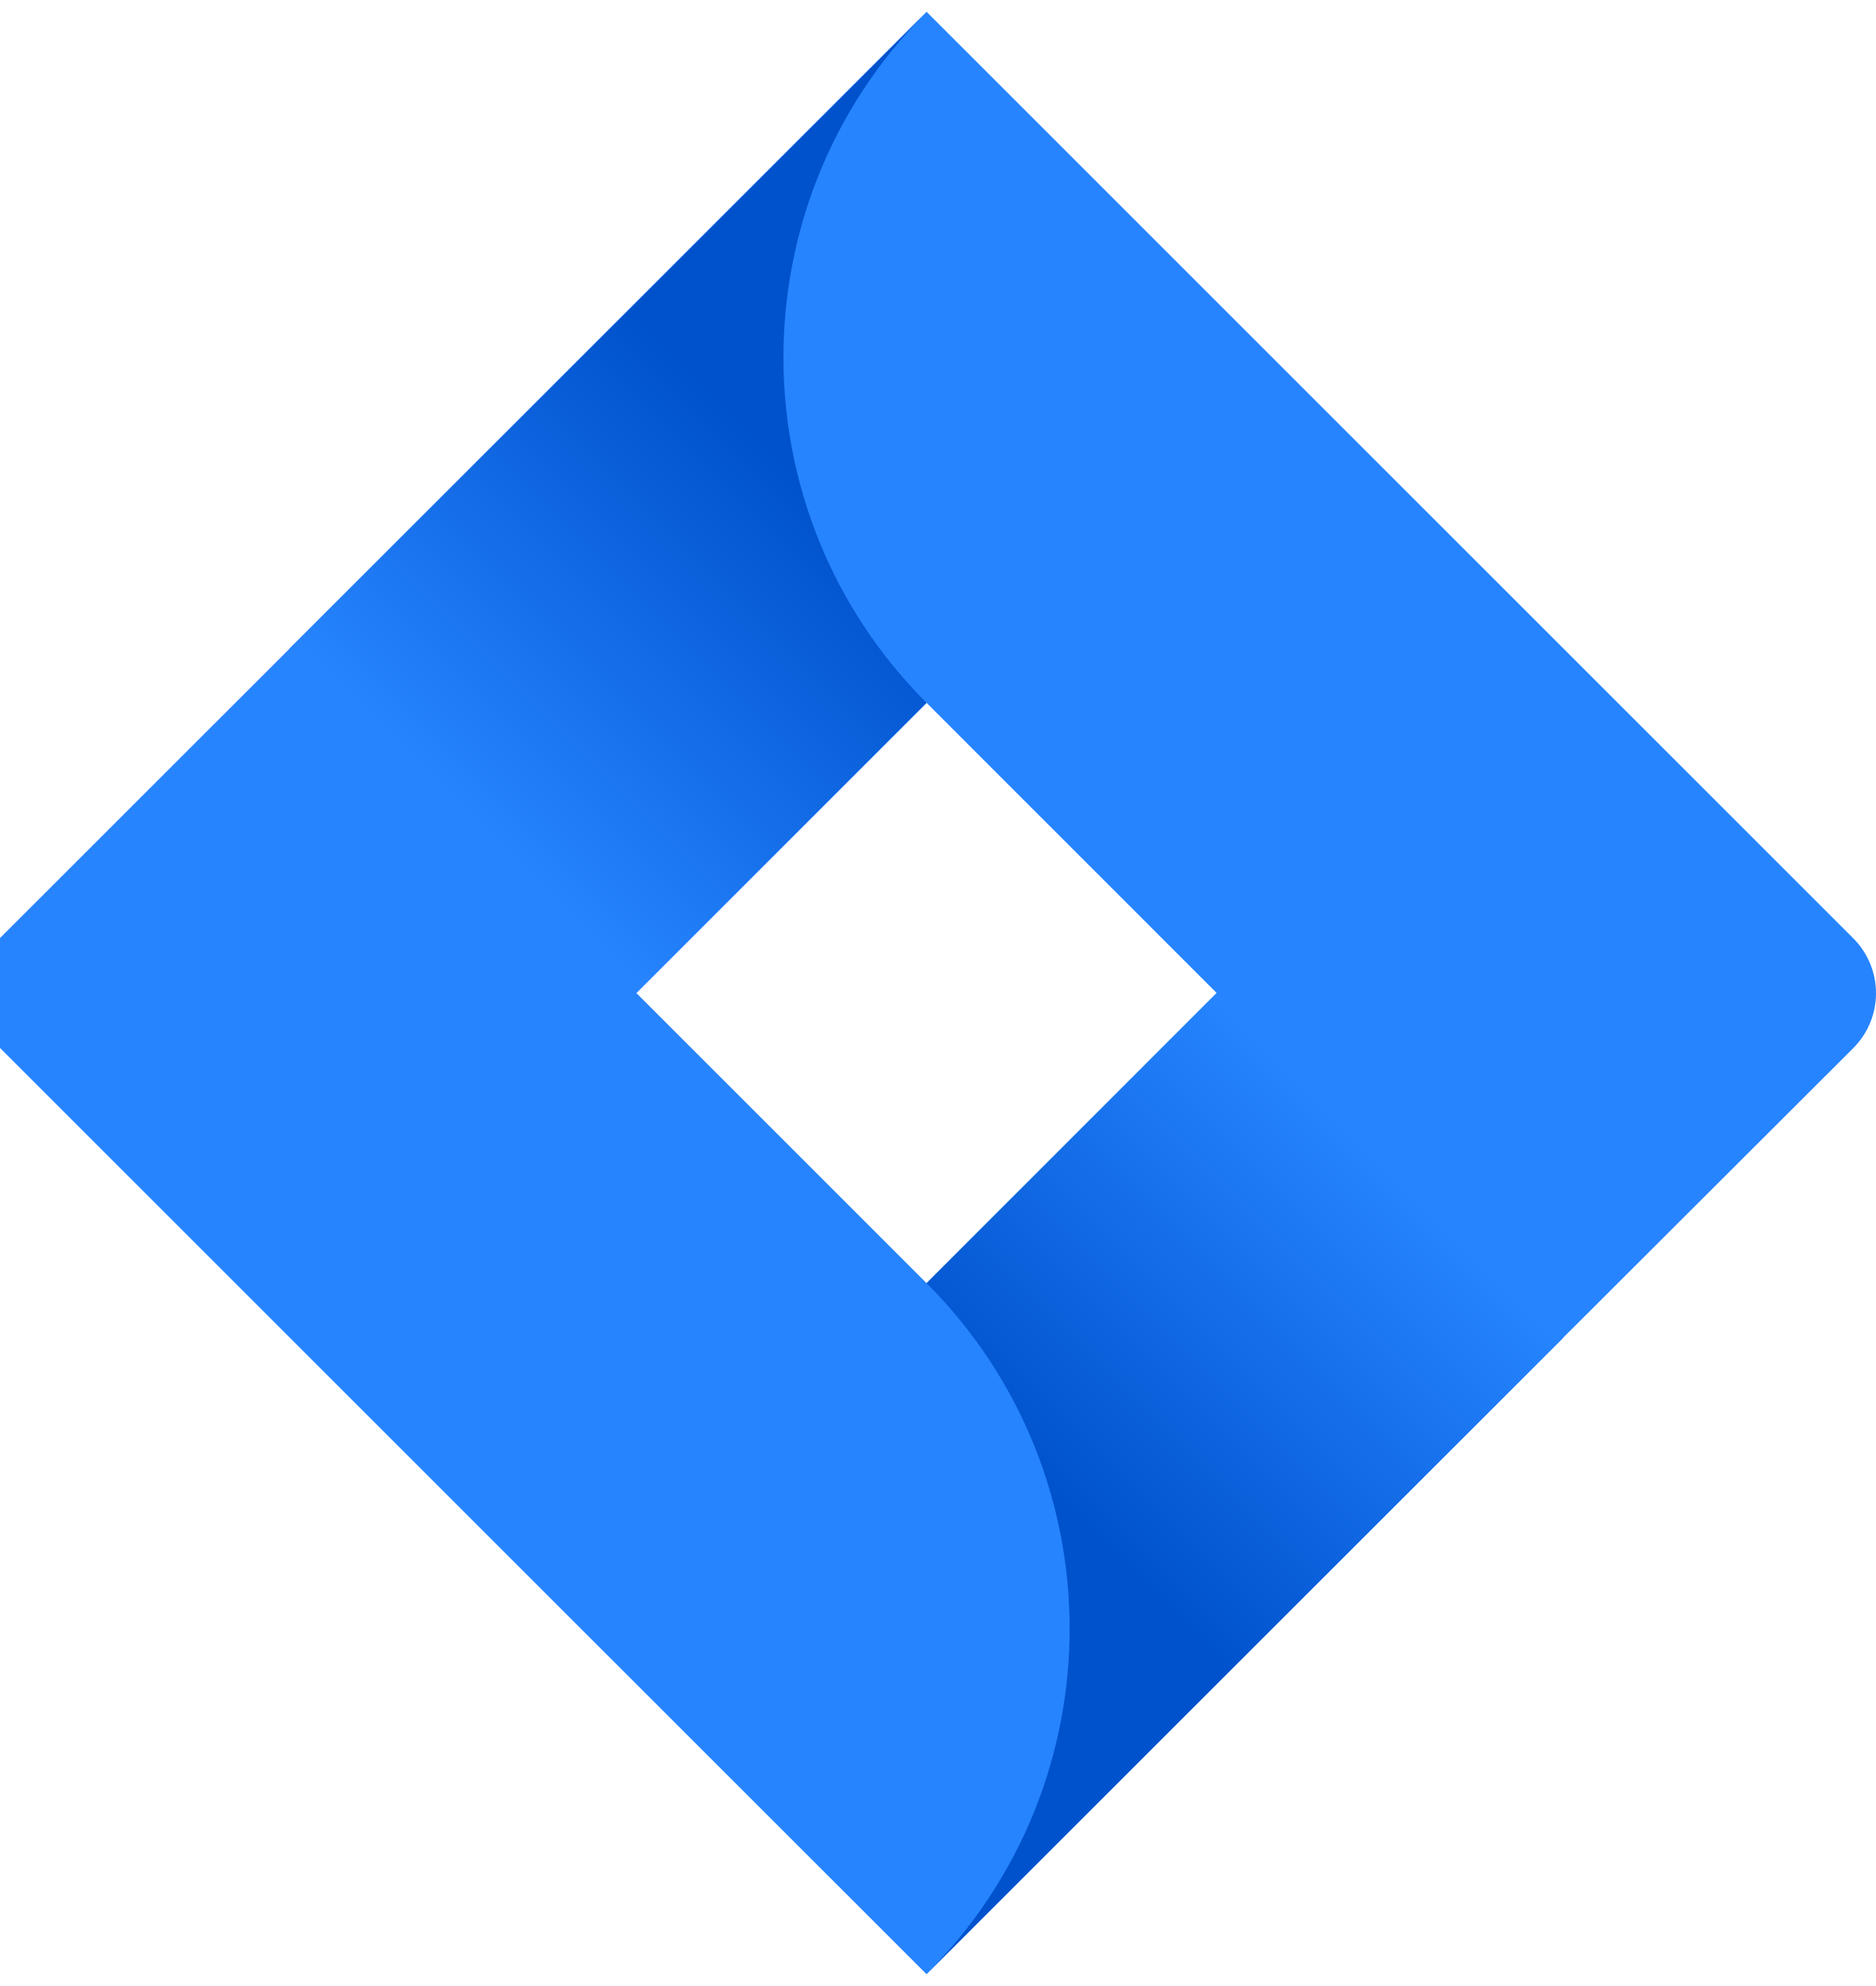
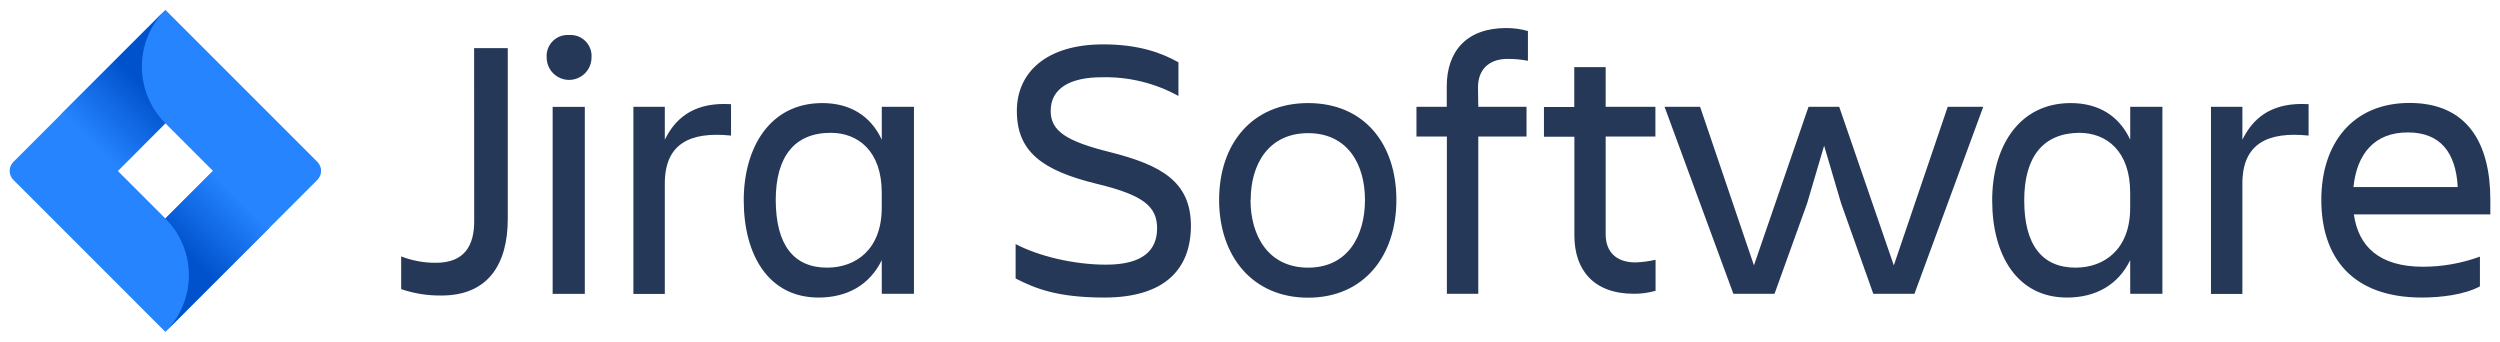
- <svg xmlns="http://www.w3.org/2000/svg" xmlns:xlink="http://www.w3.org/1999/xlink" height="2500" viewBox="2.59 0 214.091 224" width="2361">
-   <linearGradient id="a" gradientTransform="matrix(1 0 0 -1 0 264)" gradientUnits="userSpaceOnUse" x1="102.4" x2="56.15" y1="218.63" y2="172.39">
-     <stop offset=".18" stop-color="#0052cc" />
-     <stop offset="1" stop-color="#2684ff" />
-   </linearGradient>
-   <linearGradient id="b" x1="114.65" x2="160.81" xlink:href="#a" y1="85.77" y2="131.92" />
-   <path d="m214.06 105.73-96.39-96.39-9.34-9.34-72.56 72.56-33.18 33.17a8.89 8.89 0 0 0 0 12.54l66.29 66.29 39.45 39.44 72.55-72.56 1.13-1.12 32.05-32a8.87 8.87 0 0 0 0-12.59zm-105.73 39.39-33.12-33.12 33.12-33.12 33.11 33.12z" fill="#2684ff" />
-   <path d="m108.33 78.88a55.75 55.75 0 0 1 -.24-78.61l-72.47 72.44 39.44 39.44z" fill="url(#a)" />
-   <path d="m141.53 111.91-33.2 33.21a55.77 55.77 0 0 1 0 78.86l72.67-72.63z" fill="url(#b)" />
+ <svg xmlns="http://www.w3.org/2000/svg" version="1.1" id="svg8093" width="1024" height="140" viewBox="-3.568 -3.568 923.365 126.062">
+   <defs id="defs8095">
+     <linearGradient id="linearGradient8019" spreadMethod="pad" gradientTransform="matrix(1.569781,0,0,1.569781,-0.00505,-0.0021)" gradientUnits="userSpaceOnUse" y2="44.672" x2="54.391" y1="57.472" x1="41.591">
+       <stop id="stop8021" offset="0" style="stop-opacity:1;stop-color:#0052cc" />
+       <stop id="stop8023" offset="1" style="stop-opacity:1;stop-color:#2684ff" />
+     </linearGradient>
+     <linearGradient id="linearGradient8009" spreadMethod="pad" gradientTransform="matrix(1.569781,0,0,1.569781,-0.00505,-0.0021)" gradientUnits="userSpaceOnUse" y2="30.988" x2="19" y1="18.166" x1="31.825">
+       <stop id="stop8011" offset="0" style="stop-opacity:1;stop-color:#0052cc" />
+       <stop id="stop8013" offset="1" style="stop-opacity:1;stop-color:#2684ff" />
+     </linearGradient>
+   </defs>
+   <path id="path7981" d="m 552.765,6.699 c -14.79,0 -21.979,8.715 -21.979,21.553 l 0,7.539 -11.191,0 0,10.986 11.236,0 0,58.082 11.6,0 0,-58.082 17.818,0 0,-10.986 -17.818,0 -0.107,-7.193 c 0,-6.215 3.672,-10.502 10.986,-10.502 2.505,-0.01 5.001,0.226 7.457,0.693 l 0,-10.99 c -2.603,-0.743 -5.297,-1.115 -8.002,-1.1 z M 205.788,9.262 c -1.948,0.071 -3.809,0.874 -5.197,2.268 -1.593,1.586 -2.412,3.792 -2.256,6.033 0,2.964 1.577,5.705 4.144,7.184 2.564,1.485 5.727,1.485 8.291,0 2.564,-1.479 4.148,-4.22 4.143,-7.184 0.16,-2.241 -0.661,-4.447 -2.252,-6.033 -1.587,-1.593 -3.794,-2.413 -6.035,-2.252 -0.281,-0.02 -0.56,-0.026 -0.838,-0.016 z m 198.129,3.469 c -21.148,0 -31.916,10.454 -31.916,24.58 0,14.916 9.152,21.961 29.562,26.938 17.265,4.145 22.24,8.413 22.24,16.436 0,8.023 -5.167,13.408 -18.838,13.408 -12.008,0 -24.99,-3.174 -33.418,-7.598 l 0,12.701 c 7.046,3.594 15.194,7.045 32.744,7.045 22.524,0 31.915,-10.644 32.008,-26.387 0,-16.358 -10.782,-22.511 -29.98,-27.35 -16.011,-3.999 -21.822,-7.737 -21.822,-15.193 0,-8.286 7.05,-12.432 18.93,-12.432 9.864,-0.24 19.615,2.142 28.258,6.908 l 0,-12.435 c -6.216,-3.481 -14.643,-6.621 -27.768,-6.621 z m -232.375,1.395 0.031,63.936 c 0,9.059 -3.629,15.338 -14.127,15.338 -4.395,0.034 -8.751,-0.766 -12.842,-2.354 l 0,12.084 c 4.799,1.636 9.843,2.432 14.912,2.359 17.144,0 24.459,-11.539 24.459,-28.258 l 0,-63.105 -12.434,0 z m 406.34,7.018 0,14.707 -11.197,0 0,10.992 11.24,0 0,36.449 c 0,12.856 7.194,21.553 21.979,21.553 2.71,0.015 5.403,-0.357 8.006,-1.1 l 0,-11.459 c -2.446,0.571 -4.945,0.899 -7.455,0.973 -7.319,0 -10.913,-4.142 -10.976,-10.221 l 0,-36.26 18.369,0 0,-10.986 -18.369,0 0,-14.648 -11.596,0 z m 308.519,13.219 c -21.001,0 -32.602,14.91 -32.602,35.775 0,21.191 11.318,36.104 37.158,36.104 7.045,0 15.76,-1.069 21.424,-4.125 l 0,-10.992 c -6.729,2.465 -13.836,3.731 -21,3.736 -16.299,0 -23.897,-7.598 -25.557,-19.342 l 50.404,0 0,-5.381 c 0,-20.991 -8.553,-35.775 -29.828,-35.775 z m -586.266,0.049 c -19.34,0 -29.008,16.435 -29.008,35.912 0,20.312 9.262,35.918 27.627,35.918 10.63,0 18.917,-4.691 23.346,-13.812 l 0.014,12.432 11.885,0 0,-69.068 -11.885,0 0,12.148 c -4.16,-8.98 -11.9,-13.529 -21.979,-13.529 z m 179.445,0 c -20.723,0 -32.873,15.054 -32.873,35.772 0,20.723 12.292,36.107 32.873,36.107 20.581,0 32.602,-15.385 32.602,-36.107 0,-20.718 -11.884,-35.772 -32.602,-35.772 z m 281.664,0 c -19.341,0 -29.008,16.435 -29.008,35.912 0,20.312 9.262,35.918 27.627,35.918 10.629,0 18.915,-4.691 23.344,-13.812 l 0.014,12.432 11.887,0 0,-69.068 -11.887,0 0,12.148 c -4.16,-8.98 -11.899,-13.529 -21.977,-13.529 z m -497.26,0.326 c -11.882,-0.016 -18.254,5.562 -22.008,13.203 l 0,-12.148 -11.602,0 0,69.115 11.602,0 0,-40.814 c 0,-14.629 9.262,-19.243 24.457,-17.676 l 0,-11.602 c -0.842,-0.052 -1.657,-0.077 -2.449,-0.078 z m 582.67,0 c -11.882,-0.016 -18.252,5.562 -22.006,13.203 l 0,-12.148 -11.604,0 0,69.115 11.604,0 0,-40.814 c 0,-14.629 9.262,-19.243 24.457,-17.676 l 0,-11.602 c -0.842,-0.052 -1.659,-0.077 -2.451,-0.078 z m -235.42,1.055 25.414,69.068 15.195,0 12.041,-33.418 6.281,-21.275 6.277,21.275 11.887,33.418 15.193,0 25.416,-69.068 -13.125,0 -19.908,58.565 -20.17,-58.565 -11.334,0 -20.156,58.565 -19.887,-58.565 -13.125,0 z m -410.684,0.016 0,69.066 11.879,0 0,-69.066 -11.879,0 z m 685.268,9.447 c 11.87,0 17.677,7.329 18.369,20.17 l -38.504,0 0,-0.076 c 1.24,-11.977 7.596,-20.156 20.135,-20.094 z m -582.559,0.143 c 10.143,0 18.84,6.767 18.84,22.104 l 0,5.586 c 0,15.33 -9.523,22.099 -20.156,22.105 -12.31,0 -18.932,-8.292 -18.996,-24.934 0,-16.025 6.905,-24.861 20.312,-24.861 z m 461.109,0 c 10.141,0 18.838,6.767 18.838,22.104 l 0,5.586 c 0,15.328 -9.52,22.097 -20.156,22.105 -12.309,0 -18.979,-8.292 -18.979,-24.869 0,-16.025 6.952,-24.799 20.297,-24.926 z m -284.789,0.125 c 14.644,0 21,11.54 21,24.66 0,13.125 -6.23,25.01 -21,25.01 -14.77,0 -21.271,-11.885 -21.271,-25.01 l 0.059,0 c 0,-13.12 6.564,-24.66 21.213,-24.66 z" style="fill:#253858;fill-opacity:1;fill-rule:nonzero;stroke:none" />
+   <path id="path8005" style="fill:#2684ff;fill-opacity:1;fill-rule:nonzero;stroke:none" d="M 113.647,56.134 62.47,4.956 57.51,0 1.376,56.134 c -1.835,1.84 -1.835,4.819 0,6.655 l 35.196,35.195 20.938,20.942 56.138,-56.138 c 1.836,-1.836 1.836,-4.815 0,-6.655 z M 57.51,77.041 39.931,59.464 57.51,41.88 75.092,59.464 57.51,77.041 Z" />
+   <path d="M 57.51,41.88 C 46.001,30.366 45.942,11.719 57.387,0.138 L 18.911,38.599 39.854,59.541 57.51,41.88 Z" style="fill:url(#linearGradient8009);fill-opacity:1;fill-rule:nonzero;stroke:none" id="path8015" />
+   <path d="m 75.141,59.414 -17.631,17.628 c 5.556,5.551 8.681,13.086 8.681,20.942 0,7.856 -3.125,15.386 -8.681,20.942 l 38.569,-38.57 -20.938,-20.942 z" style="fill:url(#linearGradient8019);fill-opacity:1;fill-rule:nonzero;stroke:none" id="path8025" />
</svg>
